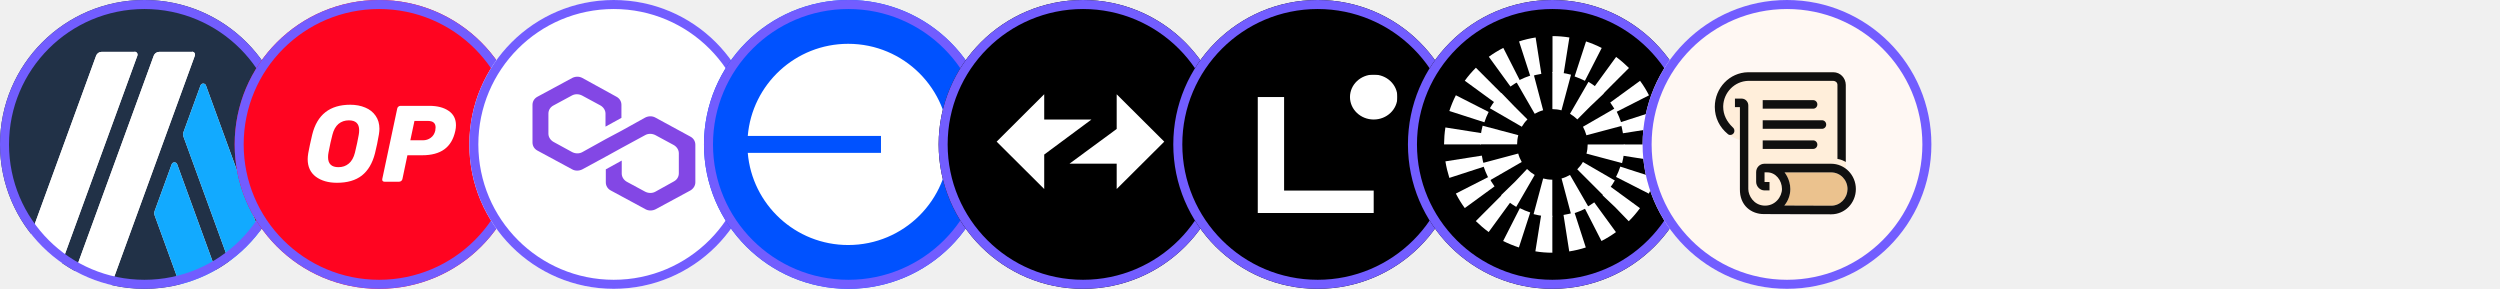
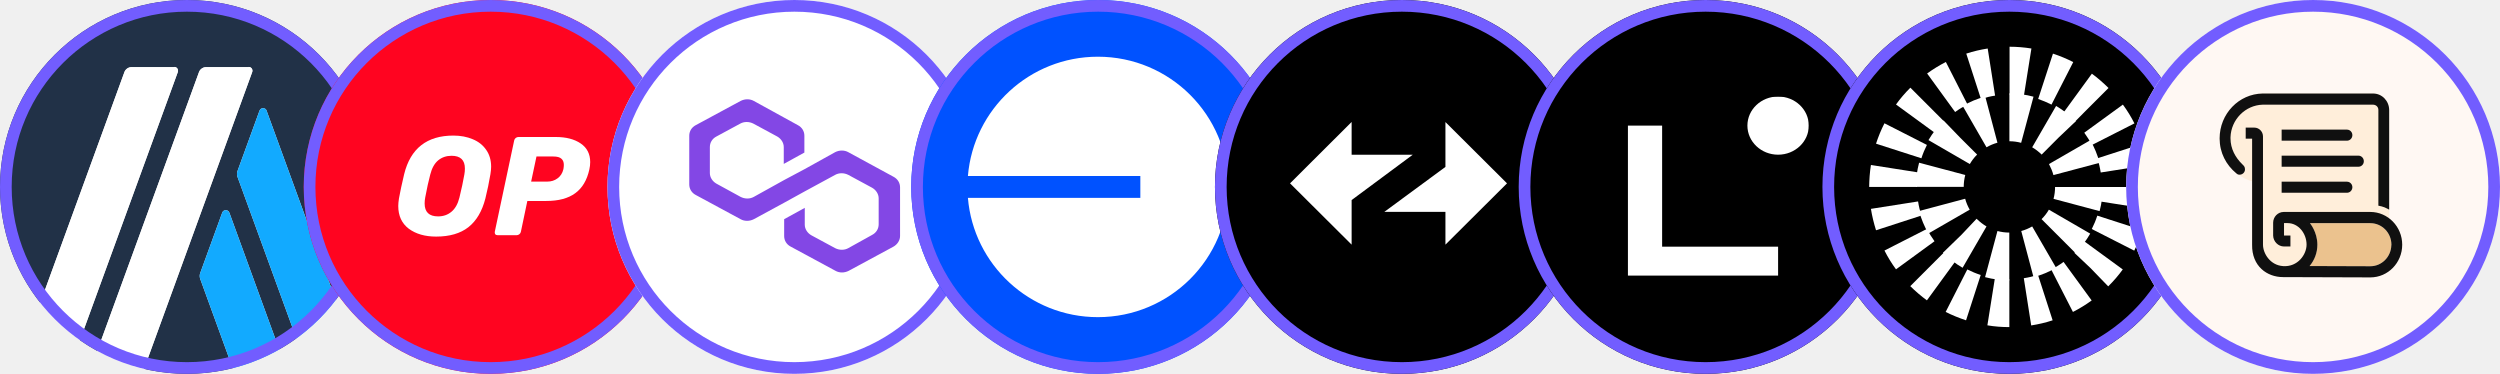
- <svg xmlns="http://www.w3.org/2000/svg" width="277" height="32" viewBox="0 0 277 32" fill="none">
+ <svg xmlns="http://www.w3.org/2000/svg" width="214" height="32" viewBox="0 0 214 32" fill="none">
  <g clip-path="url(#clip0_22510_29581)">
    <path d="M22.825 9.486V9.47C22.715 9.189 22.324 9.189 22.215 9.47L20.321 14.665C20.274 14.806 20.274 14.963 20.321 15.119L25.372 28.969C24.901 29.31 24.41 29.627 23.902 29.916L19.633 18.202C19.523 17.92 19.132 17.92 19.022 18.202L17.129 23.397C17.082 23.538 17.082 23.694 17.129 23.851L19.921 31.516C18.666 31.832 17.353 32 16 32C14.736 32 13.507 31.854 12.328 31.576L21.589 6.169C21.667 5.95 21.51 5.731 21.291 5.731V5.746H17.645C17.379 5.746 17.129 5.918 17.035 6.169L8.323 30.041C7.812 29.762 7.318 29.454 6.843 29.122L15.22 6.169C15.298 5.95 15.142 5.731 14.923 5.731L14.907 5.746H11.261C10.995 5.746 10.745 5.918 10.651 6.169L3.446 25.92C1.288 23.194 0 19.747 0 16C0 7.163 7.163 0 16 0C24.837 0 32 7.163 32 16C32 19.64 30.785 22.995 28.738 25.684L22.825 9.486Z" fill="#213147" />
    <path d="M23.902 29.916C22.668 30.618 21.332 31.16 19.921 31.516L17.129 23.85C17.082 23.694 17.082 23.537 17.129 23.397L19.022 18.201C19.132 17.92 19.523 17.92 19.633 18.201L23.902 29.916Z" fill="#12AAFF" />
    <path d="M28.738 25.684C27.784 26.937 26.649 28.046 25.372 28.97L20.321 15.12C20.274 14.963 20.274 14.807 20.321 14.666L22.215 9.471C22.324 9.189 22.715 9.189 22.825 9.471V9.487L28.738 25.684Z" fill="#12AAFF" />
    <path d="M15.22 6.169L6.843 29.122C5.56 28.225 4.415 27.145 3.446 25.92L10.651 6.169C10.745 5.918 10.995 5.746 11.261 5.746H14.907L14.923 5.73C15.142 5.73 15.298 5.95 15.22 6.169Z" fill="white" />
    <path d="M21.588 6.169L12.328 31.576C10.911 31.244 9.567 30.723 8.323 30.041L17.035 6.169C17.129 5.918 17.379 5.746 17.645 5.746H21.291V5.73C21.51 5.73 21.667 5.95 21.588 6.169Z" fill="white" />
  </g>
  <rect x="0.5" y="0.5" width="31" height="31" rx="15.5" stroke="#725DFF" />
  <g clip-path="url(#clip1_22510_29581)">
    <path d="M42 32C50.837 32 58 24.837 58 16C58 7.163 50.837 0 42 0C33.163 0 26 7.163 26 16C26 24.837 33.163 32 42 32Z" fill="#FF0420" />
    <path d="M37.334 20.252C36.381 20.252 35.6 20.028 34.992 19.579C34.392 19.123 34.091 18.474 34.091 17.634C34.091 17.458 34.111 17.242 34.151 16.985C34.255 16.409 34.404 15.716 34.596 14.908C35.14 12.706 36.545 11.605 38.811 11.605C39.427 11.605 39.98 11.71 40.468 11.918C40.956 12.118 41.341 12.422 41.621 12.831C41.901 13.231 42.041 13.711 42.041 14.271C42.041 14.44 42.021 14.652 41.981 14.908C41.861 15.62 41.717 16.313 41.549 16.985C41.269 18.082 40.784 18.903 40.096 19.447C39.407 19.984 38.486 20.252 37.334 20.252ZM37.502 18.523C37.95 18.523 38.33 18.39 38.643 18.126C38.963 17.862 39.191 17.458 39.327 16.913C39.511 16.161 39.651 15.504 39.747 14.944C39.779 14.776 39.795 14.604 39.795 14.428C39.795 13.699 39.415 13.335 38.655 13.335C38.206 13.335 37.822 13.467 37.502 13.731C37.19 13.995 36.965 14.4 36.829 14.944C36.685 15.48 36.541 16.137 36.397 16.913C36.365 17.073 36.349 17.242 36.349 17.418C36.349 18.154 36.733 18.523 37.502 18.523Z" fill="white" />
    <path d="M42.596 20.133C42.507 20.133 42.439 20.105 42.391 20.049C42.351 19.985 42.339 19.913 42.355 19.833L44.013 12.027C44.029 11.939 44.072 11.867 44.145 11.811C44.217 11.755 44.293 11.727 44.373 11.727H47.567C48.456 11.727 49.168 11.911 49.705 12.279C50.249 12.647 50.521 13.18 50.521 13.876C50.521 14.076 50.497 14.284 50.449 14.501C50.249 15.421 49.845 16.102 49.236 16.542C48.636 16.982 47.811 17.203 46.763 17.203H45.141L44.589 19.833C44.573 19.921 44.529 19.993 44.457 20.049C44.385 20.105 44.309 20.133 44.229 20.133H42.596ZM46.847 15.545C47.183 15.545 47.475 15.453 47.723 15.269C47.979 15.085 48.148 14.821 48.228 14.477C48.252 14.341 48.264 14.22 48.264 14.116C48.264 13.884 48.196 13.708 48.059 13.588C47.923 13.46 47.691 13.396 47.363 13.396H45.922L45.465 15.545H46.847Z" fill="white" />
  </g>
  <rect x="26.5" y="0.5" width="31" height="31" rx="15.5" stroke="#725DFF" />
  <g clip-path="url(#clip2_22510_29581)">
    <rect x="52" width="32" height="32" rx="16" fill="white" />
    <path d="M72.617 13.028C72.284 12.84 71.851 12.84 71.485 13.028L68.888 14.47L67.124 15.41L64.527 16.852C64.194 17.04 63.761 17.04 63.395 16.852L61.331 15.723C60.998 15.535 60.764 15.191 60.764 14.815V12.59C60.764 12.213 60.964 11.869 61.331 11.681L63.361 10.584C63.694 10.396 64.127 10.396 64.493 10.584L66.524 11.681C66.857 11.869 67.09 12.213 67.09 12.59V14.031L68.855 13.06V11.618C68.855 11.242 68.655 10.897 68.289 10.709L64.527 8.641C64.194 8.453 63.761 8.453 63.395 8.641L59.566 10.709C59.2 10.897 59 11.242 59 11.618V15.786C59 16.162 59.2 16.507 59.566 16.695L63.395 18.763C63.728 18.951 64.16 18.951 64.527 18.763L67.124 17.353L68.888 16.381L71.485 14.971C71.818 14.783 72.251 14.783 72.617 14.971L74.648 16.068C74.981 16.256 75.214 16.601 75.214 16.977V19.202C75.214 19.578 75.014 19.923 74.648 20.111L72.617 21.239C72.284 21.427 71.851 21.427 71.485 21.239L69.454 20.142C69.121 19.954 68.888 19.609 68.888 19.233V17.792L67.124 18.763V20.205C67.124 20.581 67.323 20.925 67.689 21.113L71.518 23.182C71.851 23.37 72.284 23.37 72.65 23.182L76.479 21.113C76.812 20.925 77.045 20.581 77.045 20.205V16.037C77.045 15.661 76.845 15.316 76.479 15.128L72.617 13.028Z" fill="#8347E5" />
  </g>
  <rect x="52.5" y="0.5" width="31" height="31" rx="15.5" stroke="#725DFF" />
  <g clip-path="url(#clip3_22510_29581)">
    <circle cx="94" cy="16" r="16" fill="#0052FF" />
    <path d="M93.98 27.148C100.148 27.148 105.147 22.157 105.147 16C105.147 9.844 100.148 4.854 93.98 4.854C88.13 4.854 83.33 9.346 82.853 15.063H97.613V16.938H82.853C83.33 22.655 88.13 27.148 93.98 27.148Z" fill="white" />
  </g>
  <rect x="78.5" y="0.5" width="31" height="31" rx="15.5" stroke="#725DFF" />
  <g clip-path="url(#clip4_22510_29581)">
    <circle cx="120" cy="16" r="16" fill="black" />
    <path fill-rule="evenodd" clip-rule="evenodd" d="M129 15.695L123.729 10.447V14.288L118.497 18.137H123.729V20.942L129 15.695Z" fill="white" />
    <path fill-rule="evenodd" clip-rule="evenodd" d="M110.428 15.695L115.699 20.942V17.125L120.931 13.245H115.699V10.44L110.428 15.695Z" fill="white" />
  </g>
  <rect x="104.5" y="0.5" width="31" height="31" rx="15.5" stroke="#725DFF" />
  <g clip-path="url(#clip5_22510_29581)">
    <circle cx="146" cy="16" r="16" fill="black" />
    <mask id="mask0_22510_29581" style="mask-type:luminance" maskUnits="userSpaceOnUse" x="139" y="8" width="16" height="16">
      <path d="M154.833 8.262H139.333V23.606H154.833V8.262Z" fill="white" />
    </mask>
    <g mask="url(#mask0_22510_29581)">
      <path d="M152.205 23.606H139.333V10.752H142.278V21.115H152.205V23.605V23.606Z" fill="white" />
      <path d="M152.205 13.242C153.656 13.242 154.833 12.127 154.833 10.752C154.833 9.376 153.656 8.262 152.205 8.262C150.755 8.262 149.578 9.376 149.578 10.752C149.578 12.127 150.755 13.242 152.205 13.242Z" fill="white" />
    </g>
  </g>
  <rect x="130.5" y="0.5" width="31" height="31" rx="15.5" stroke="#725DFF" />
  <g clip-path="url(#clip6_22510_29581)">
    <path d="M188 0H156V32H188V0Z" fill="black" />
    <path d="M172 28V23.914C171.59 23.914 171.171 23.878 170.762 23.815L170.12 27.848C170.744 27.955 171.376 28 172 28ZM173.871 27.857C174.494 27.759 175.109 27.616 175.706 27.419L174.45 23.529C174.058 23.654 173.648 23.753 173.238 23.815L173.871 27.857ZM168.294 27.419L169.55 23.538C169.158 23.413 168.775 23.252 168.401 23.064L166.548 26.703C167.109 26.981 167.697 27.222 168.294 27.419ZM177.443 26.703C178.004 26.417 178.539 26.086 179.047 25.72L176.641 22.42C176.312 22.662 175.955 22.885 175.581 23.064L177.443 26.703ZM164.944 25.711L167.35 22.411C167.02 22.17 166.699 21.902 166.405 21.607L163.519 24.495C163.964 24.933 164.445 25.344 164.944 25.711ZM180.463 24.513L180.49 24.486C180.935 24.048 181.345 23.565 181.71 23.064L178.414 20.659C178.174 20.99 177.898 21.311 177.612 21.598L177.568 21.642L178.958 22.957L180.463 24.513ZM162.298 23.055L165.595 20.65C165.354 20.319 165.131 19.961 164.944 19.595L161.31 21.446C161.595 22.009 161.924 22.546 162.298 23.055ZM182.69 21.454C182.975 20.9 183.216 20.31 183.412 19.711L179.528 18.459C179.403 18.852 179.243 19.237 179.056 19.604L182.69 21.454ZM160.588 19.711L164.472 18.45C164.347 18.057 164.249 17.654 164.187 17.243L160.151 17.878C160.249 18.495 160.401 19.112 160.588 19.711ZM183.849 17.887C183.947 17.27 184 16.635 184 16.009H179.92C179.92 16.42 179.884 16.84 179.822 17.252L183.849 17.887ZM164.089 16C164.089 15.589 164.125 15.168 164.187 14.757L160.151 14.122C160.053 14.739 160.009 15.374 160 16H164.089ZM179.822 14.766L183.857 14.131C183.759 13.514 183.617 12.897 183.421 12.298L179.537 13.55C179.661 13.952 179.759 14.355 179.822 14.766ZM164.472 13.55C164.597 13.156 164.757 12.772 164.944 12.405L161.31 10.554C161.024 11.109 160.784 11.699 160.588 12.298L164.472 13.55ZM179.065 12.414L182.708 10.563C182.423 10 182.094 9.463 181.719 8.954L178.414 11.359C178.655 11.69 178.878 12.048 179.065 12.414ZM165.595 11.35C165.835 11.019 166.111 10.697 166.405 10.402L166.414 10.393L163.528 7.505L163.519 7.514C163.073 7.961 162.664 8.435 162.298 8.945L165.595 11.35ZM177.612 10.42L178.486 9.535L180.49 7.532L180.481 7.523C180.036 7.085 179.563 6.674 179.065 6.307L176.659 9.607C176.989 9.848 177.31 10.116 177.595 10.411L177.612 10.42ZM167.359 9.589C167.688 9.347 168.045 9.133 168.419 8.945L166.566 5.306C166.004 5.592 165.47 5.923 164.962 6.289L167.359 9.589ZM175.608 8.954L177.47 5.314C176.909 5.028 176.33 4.787 175.733 4.59L174.468 8.471C174.851 8.605 175.234 8.766 175.608 8.954ZM169.568 8.471C169.96 8.346 170.37 8.247 170.78 8.185L170.147 4.152C169.532 4.25 168.909 4.393 168.312 4.59L169.568 8.471ZM173.247 8.185L173.889 4.152C173.274 4.054 172.641 4 172.018 4V8.086C172.428 8.086 172.846 8.122 173.247 8.185Z" fill="white" />
    <path d="M171.996 24V19.909C171.651 19.909 171.316 19.864 170.981 19.775L169.922 23.724C170.601 23.902 171.298 24 171.996 24ZM174.069 23.724C174.749 23.545 175.393 23.278 176.002 22.921L173.955 19.383C173.664 19.552 173.346 19.686 173.019 19.775L174.069 23.724ZM167.998 22.921L170.045 19.383C169.754 19.213 169.48 18.999 169.233 18.759L169.198 18.723L167.91 20.087L166.321 21.629L166.347 21.656C166.842 22.146 167.398 22.574 167.998 22.921ZM177.653 21.656C178.147 21.157 178.579 20.604 178.923 19.998L175.384 17.948C175.217 18.242 175.005 18.509 174.758 18.759L177.653 21.656ZM165.068 19.989L168.607 17.948C168.439 17.654 168.307 17.341 168.218 17.012L164.274 18.064C164.45 18.732 164.724 19.383 165.068 19.989ZM179.726 18.072C179.903 17.395 180 16.7 180 16.005H175.914C175.914 16.343 175.87 16.691 175.782 17.021L179.726 18.072ZM168.095 15.995C168.095 15.657 168.139 15.309 168.227 14.979L164.274 13.928C164.097 14.605 164 15.3 164 15.995H168.095ZM175.773 14.988L179.726 13.937C179.55 13.259 179.276 12.608 178.932 12.002L175.393 14.043C175.552 14.347 175.685 14.659 175.773 14.988ZM168.616 14.043C168.783 13.758 168.986 13.482 169.233 13.241L169.242 13.232L167.777 11.771L166.374 10.318L166.347 10.344C165.853 10.835 165.43 11.396 165.077 11.993L168.616 14.043ZM174.758 13.241L176.205 11.788L177.688 10.38L177.653 10.344C177.158 9.845 176.602 9.426 176.002 9.07L173.955 12.608C174.246 12.778 174.511 12.983 174.758 13.223V13.241ZM170.045 12.608C170.336 12.439 170.654 12.305 170.981 12.216L169.939 8.267C169.26 8.446 168.616 8.713 168.007 9.07L170.045 12.608ZM173.01 12.225L174.069 8.276C173.399 8.098 172.702 8 172.004 8V12.091C172.34 12.091 172.684 12.136 173.01 12.225Z" fill="white" />
  </g>
  <rect x="156.5" y="0.5" width="31" height="31" rx="15.5" stroke="#725DFF" />
  <g clip-path="url(#clip7_22510_29581)">
    <rect x="182" width="32" height="32" rx="16" fill="#FFF8F3" />
    <path d="M204.513 18.686V9.402C204.501 8.625 203.897 8 203.138 8H193.681C191.64 8.032 190 9.743 190 11.84C190 12.547 190.185 13.154 190.469 13.684C190.709 14.126 191.085 14.543 191.455 14.853C191.56 14.941 191.511 14.903 191.831 15.105C192.275 15.383 192.781 15.522 192.781 15.522L192.774 21.074C192.787 21.339 192.811 21.592 192.879 21.826C193.089 22.609 193.619 23.209 194.34 23.499C194.643 23.619 194.982 23.701 195.345 23.708L202.898 23.733C204.402 23.733 205.623 22.482 205.623 20.935C205.629 20.019 205.185 19.198 204.513 18.686Z" fill="#FFEEDA" />
    <path d="M204.698 21.005C204.667 21.996 203.872 22.792 202.898 22.792L197.7 22.773C198.113 22.28 198.366 21.642 198.366 20.948C198.366 19.855 197.731 19.104 197.731 19.104H202.904C203.897 19.104 204.704 19.931 204.704 20.948L204.698 21.005Z" fill="#EBC28E" />
    <path d="M191.948 14.069C191.35 13.488 190.931 12.736 190.931 11.846V11.751C190.98 10.229 192.201 9.004 193.687 8.96H203.145C203.391 8.972 203.589 9.149 203.589 9.408V17.606C203.804 17.644 203.909 17.675 204.119 17.751C204.285 17.814 204.513 17.947 204.513 17.947V9.408C204.501 8.631 203.897 8.006 203.138 8.006H193.681C191.64 8.037 190 9.749 190 11.846C190 13.065 190.543 14.107 191.43 14.84C191.492 14.89 191.548 14.953 191.708 14.953C191.985 14.953 192.183 14.726 192.17 14.48C192.164 14.271 192.078 14.195 191.948 14.069Z" fill="#101010" />
    <path d="M202.898 18.143H195.481C194.982 18.149 194.581 18.56 194.581 19.071V20.164C194.593 20.669 195.013 21.099 195.512 21.099H196.061V20.164H195.512V19.097C195.512 19.097 195.648 19.097 195.814 19.097C196.751 19.097 197.442 19.987 197.442 20.941C197.442 21.787 196.69 22.867 195.432 22.779C194.316 22.703 193.712 21.686 193.712 20.941V11.682C193.712 11.265 193.379 10.924 192.972 10.924H192.232V11.871H192.781V20.947C192.75 22.791 194.063 23.72 195.432 23.72L202.904 23.745C204.409 23.745 205.629 22.495 205.629 20.947C205.629 19.4 204.402 18.143 202.898 18.143ZM204.698 21.004C204.668 21.996 203.872 22.791 202.898 22.791L197.701 22.773C198.114 22.28 198.367 21.642 198.367 20.947C198.367 19.855 197.731 19.103 197.731 19.103H202.904C203.897 19.103 204.705 19.93 204.705 20.947L204.698 21.004Z" fill="#101010" />
    <path d="M200.9 12.043H195.308V11.096H200.9C201.153 11.096 201.363 11.304 201.363 11.569C201.363 11.828 201.159 12.043 200.9 12.043Z" fill="#101010" />
    <path d="M200.9 16.5H195.308V15.553H200.9C201.153 15.553 201.363 15.761 201.363 16.026C201.363 16.285 201.159 16.5 200.9 16.5Z" fill="#101010" />
    <path d="M201.887 14.272H195.308V13.324H201.881C202.133 13.324 202.343 13.533 202.343 13.798C202.349 14.057 202.14 14.272 201.887 14.272Z" fill="#101010" />
  </g>
  <rect x="182.5" y="0.5" width="31" height="31" rx="15.5" stroke="#725DFF" />
  <defs>
    <clipPath id="clip0_22510_29581">
      <rect width="32" height="32" rx="16" fill="white" />
    </clipPath>
    <clipPath id="clip1_22510_29581">
      <rect x="26" width="32" height="32" rx="16" fill="white" />
    </clipPath>
    <clipPath id="clip2_22510_29581">
      <rect x="52" width="32" height="32" rx="16" fill="white" />
    </clipPath>
    <clipPath id="clip3_22510_29581">
      <rect x="78" width="32" height="32" rx="16" fill="white" />
    </clipPath>
    <clipPath id="clip4_22510_29581">
      <rect x="104" width="32" height="32" rx="16" fill="white" />
    </clipPath>
    <clipPath id="clip5_22510_29581">
      <rect x="130" width="32" height="32" rx="16" fill="white" />
    </clipPath>
    <clipPath id="clip6_22510_29581">
      <rect x="156" width="32" height="32" rx="16" fill="white" />
    </clipPath>
    <clipPath id="clip7_22510_29581">
      <rect x="182" width="32" height="32" rx="16" fill="white" />
    </clipPath>
  </defs>
</svg>
